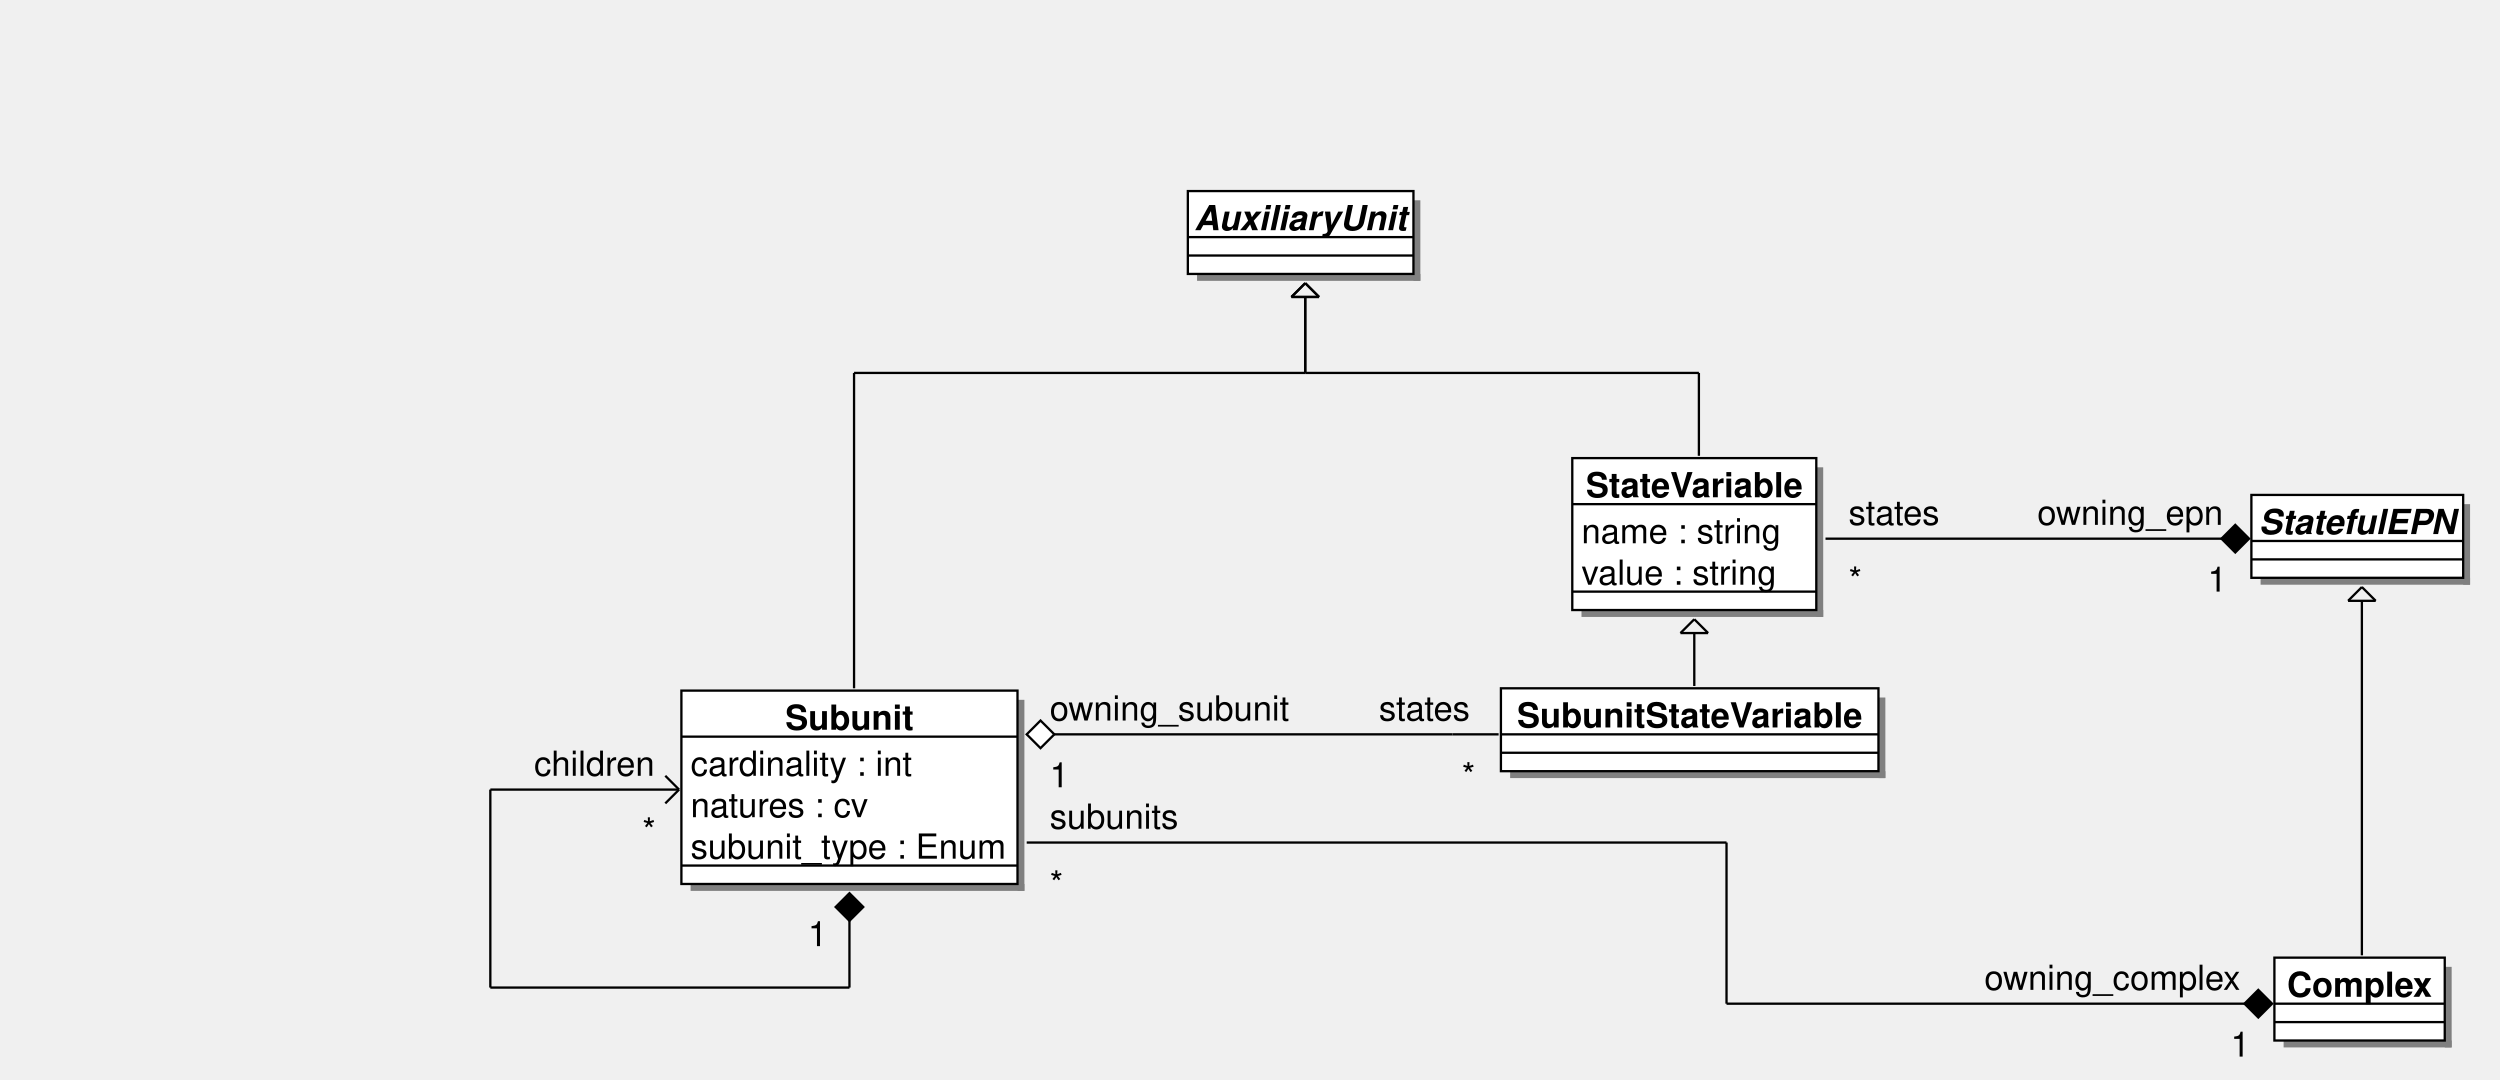
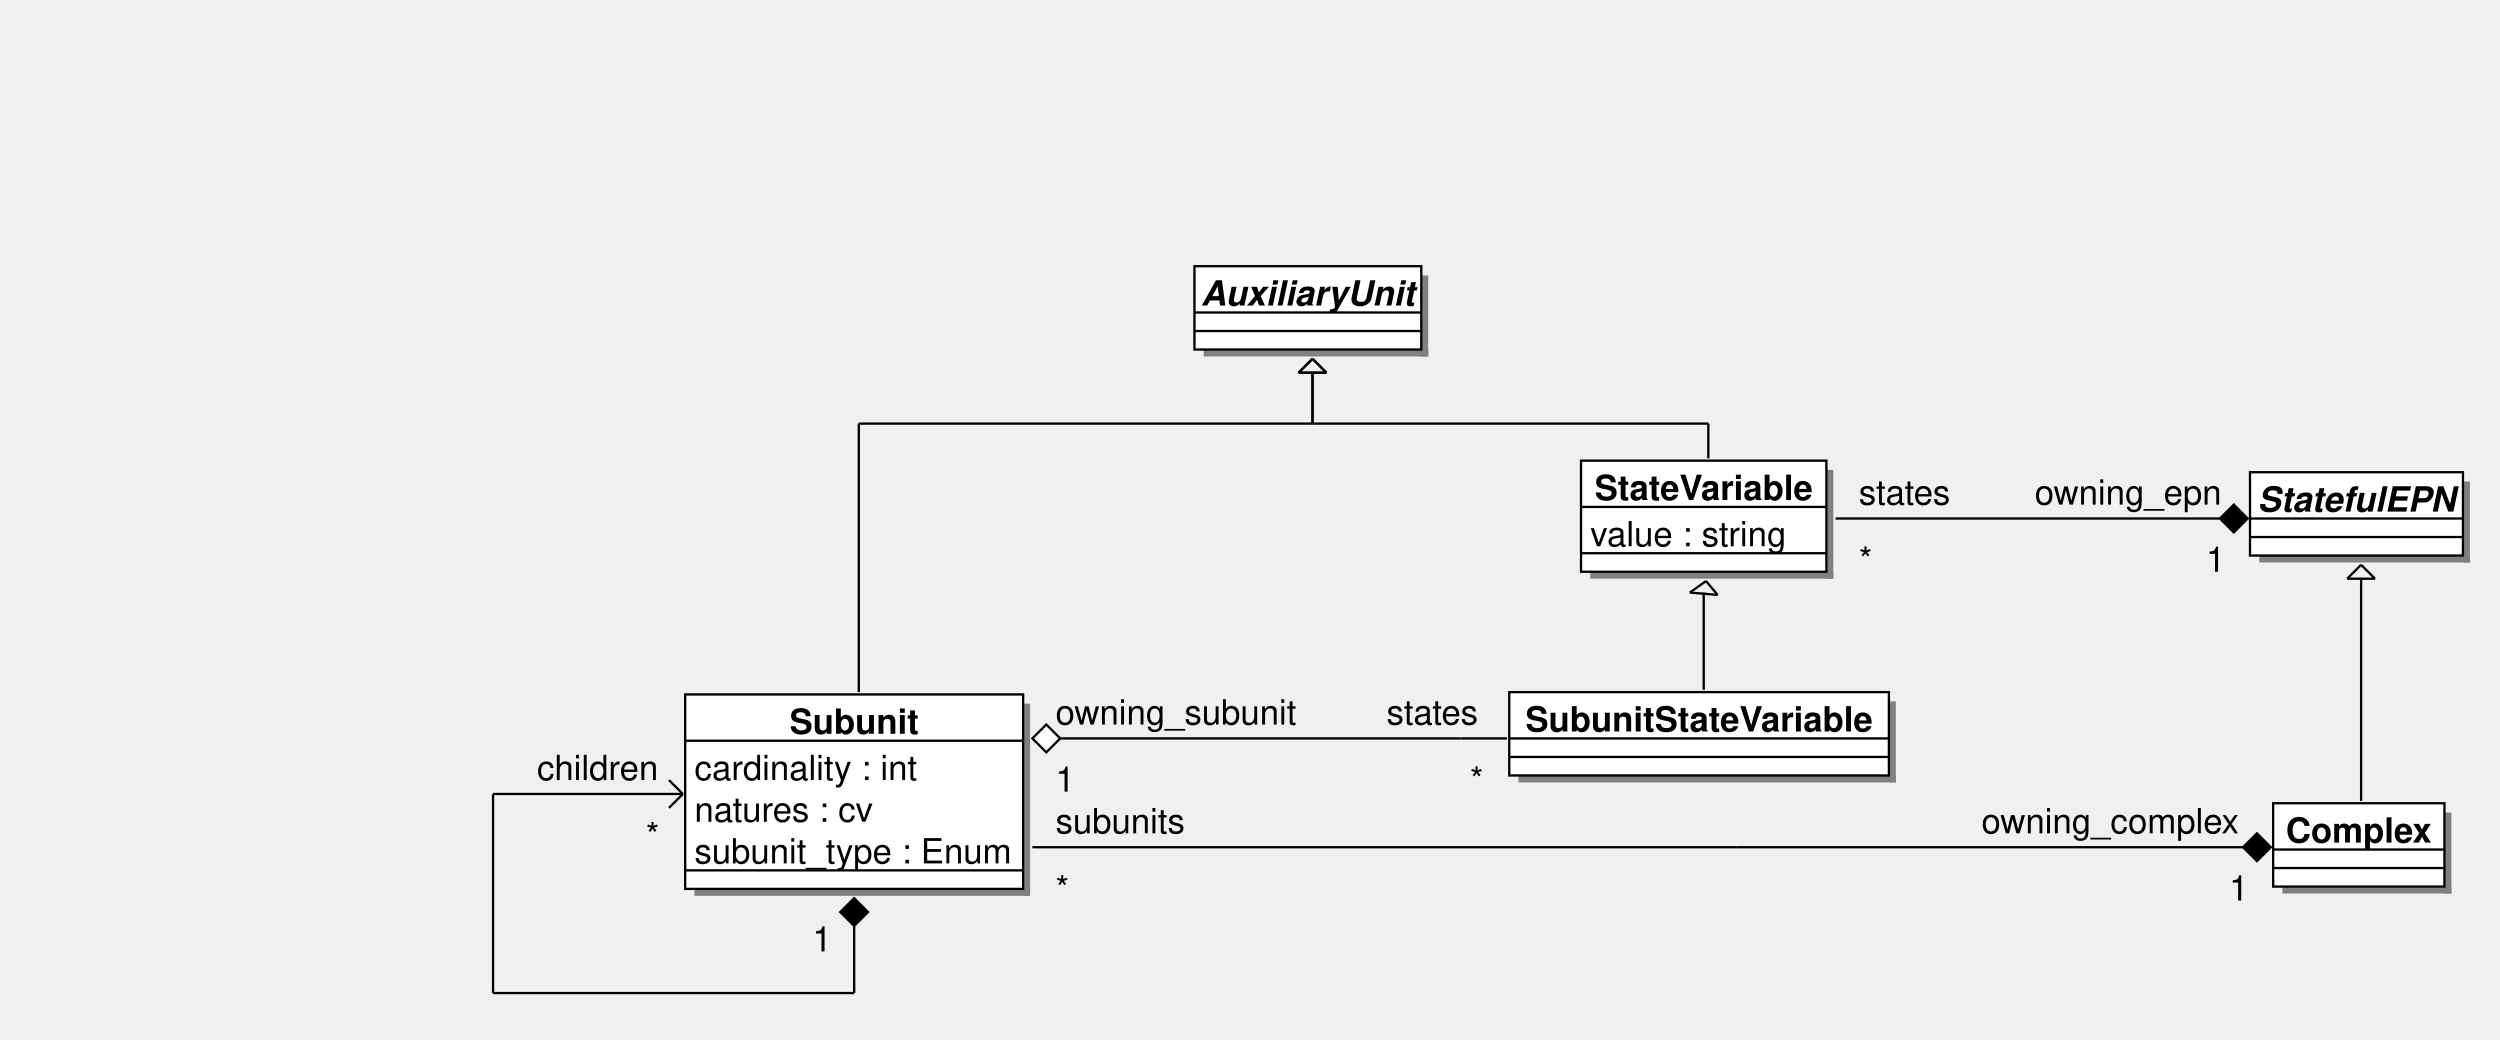
- <svg xmlns="http://www.w3.org/2000/svg" width="1086" height="469" version="1.1">
+ <svg xmlns="http://www.w3.org/2000/svg" width="1080" height="449" version="1.1">
  <g>
-     <rect fill="#808080" stroke="none" stroke-opacity="1" x="789" y="203" width="3" height="65" />
-     <rect fill="#808080" stroke="none" stroke-opacity="1" x="687" y="265" width="105" height="3" />
-     <rect fill="#ffffff" stroke="black" stroke-width="1" stroke-opacity="1" x="683" y="199" width="106" height="66" />
-     <text font-family="Helvetica" font-size="15" fill="#000000" xml:space="preserve" font-weight="bold" text-anchor="middle" x="736" y="216">StateVariable</text>
-     <line stroke="black" stroke-opacity="1" x1="683" y1="219" x2="789" y2="219" />
-     <text font-family="Helvetica" font-size="15" fill="#000000" xml:space="preserve" x="687" y="236">name : string</text>
-     <text font-family="Helvetica" font-size="15" fill="#000000" xml:space="preserve" x="687" y="254">value : string</text>
-     <line stroke="black" stroke-opacity="1" x1="683" y1="257" x2="789" y2="257" />
+     <rect fill="#808080" stroke="none" stroke-opacity="1" x="816" y="303" width="3" height="35" />
+     <rect fill="#808080" stroke="none" stroke-opacity="1" x="656" y="335" width="163" height="3" />
+     <rect fill="#ffffff" stroke="black" stroke-width="1" stroke-opacity="1" x="652" y="299" width="164" height="36" />
+     <text font-family="Helvetica" font-size="15" fill="#000000" xml:space="preserve" font-weight="bold" text-anchor="middle" x="734" y="316">SubunitStateVariable</text>
+     <line stroke="black" stroke-opacity="1" x1="652" y1="319" x2="816" y2="319" />
+     <line stroke="black" stroke-opacity="1" x1="652" y1="327" x2="816" y2="327" />
  </g>
  <g>
    <rect fill="#808080" stroke="none" stroke-opacity="1" x="442" y="304" width="3" height="83" />
    <rect fill="#808080" stroke="none" stroke-opacity="1" x="300" y="384" width="145" height="3" />
    <rect fill="#ffffff" stroke="black" stroke-width="1" stroke-opacity="1" x="296" y="300" width="146" height="84" />
    <text font-family="Helvetica" font-size="15" fill="#000000" xml:space="preserve" font-weight="bold" text-anchor="middle" x="369" y="317">Subunit</text>
    <line stroke="black" stroke-opacity="1" x1="296" y1="320" x2="442" y2="320" />
    <text font-family="Helvetica" font-size="15" fill="#000000" xml:space="preserve" x="300" y="337">cardinality : int</text>
    <text font-family="Helvetica" font-size="15" fill="#000000" xml:space="preserve" x="300" y="355">natures : cv</text>
    <text font-family="Helvetica" font-size="15" fill="#000000" xml:space="preserve" x="300" y="373">subunit_type : Enum</text>
    <line stroke="black" stroke-opacity="1" x1="296" y1="376" x2="442" y2="376" />
  </g>
  <g>
-     <rect fill="#808080" stroke="none" stroke-opacity="1" x="816" y="303" width="3" height="35" />
-     <rect fill="#808080" stroke="none" stroke-opacity="1" x="656" y="335" width="163" height="3" />
-     <rect fill="#ffffff" stroke="black" stroke-width="1" stroke-opacity="1" x="652" y="299" width="164" height="36" />
-     <text font-family="Helvetica" font-size="15" fill="#000000" xml:space="preserve" font-weight="bold" text-anchor="middle" x="734" y="316">SubunitStateVariable</text>
-     <line stroke="black" stroke-opacity="1" x1="652" y1="319" x2="816" y2="319" />
-     <line stroke="black" stroke-opacity="1" x1="652" y1="327" x2="816" y2="327" />
+     <rect fill="#808080" stroke="none" stroke-opacity="1" x="1056" y="351" width="3" height="35" />
+     <rect fill="#808080" stroke="none" stroke-opacity="1" x="986" y="383" width="73" height="3" />
+     <rect fill="#ffffff" stroke="black" stroke-width="1" stroke-opacity="1" x="982" y="347" width="74" height="36" />
+     <text font-family="Helvetica" font-size="15" fill="#000000" xml:space="preserve" font-weight="bold" text-anchor="middle" x="1019" y="364">Complex</text>
+     <line stroke="black" stroke-opacity="1" x1="982" y1="367" x2="1056" y2="367" />
+     <line stroke="black" stroke-opacity="1" x1="982" y1="375" x2="1056" y2="375" />
  </g>
  <g>
-     <rect fill="#808080" stroke="none" stroke-opacity="1" x="1062" y="420" width="3" height="35" />
-     <rect fill="#808080" stroke="none" stroke-opacity="1" x="992" y="452" width="73" height="3" />
-     <rect fill="#ffffff" stroke="black" stroke-width="1" stroke-opacity="1" x="988" y="416" width="74" height="36" />
-     <text font-family="Helvetica" font-size="15" fill="#000000" xml:space="preserve" font-weight="bold" text-anchor="middle" x="1025" y="433">Complex</text>
-     <line stroke="black" stroke-opacity="1" x1="988" y1="436" x2="1062" y2="436" />
-     <line stroke="black" stroke-opacity="1" x1="988" y1="444" x2="1062" y2="444" />
-   </g>
-   <g>
-     <line stroke="black" stroke-opacity="1" x1="736" y1="298" x2="736" y2="275" />
-     <line stroke="black" stroke-opacity="1" x1="736" y1="269" x2="730" y2="275" />
-     <line stroke="black" stroke-opacity="1" x1="736" y1="269" x2="742" y2="275" />
-     <line stroke="black" stroke-opacity="1" x1="730" y1="275" x2="742" y2="275" />
-   </g>
-   <g>
-     <line stroke="black" stroke-opacity="1" x1="446" y1="319" x2="631" y2="319" />
-     <polygon fill="#ffffff" stroke="black" stroke-opacity="1" points="446,319 452,313 458,319 452,325" />
-   </g>
-   <g>
-     <line stroke="black" stroke-opacity="1" x1="631" y1="319" x2="651" y2="319" />
-   </g>
-   <g>
-     <line stroke="black" stroke-opacity="1" x1="987" y1="436" x2="750" y2="436" />
-     <polygon fill="#000000" stroke="black" stroke-opacity="1" points="987,436 981,442 975,436 981,430" />
-   </g>
-   <g>
-     <line stroke="black" stroke-opacity="1" x1="750" y1="436" x2="750" y2="366" />
-   </g>
-   <g>
-     <line stroke="black" stroke-opacity="1" x1="750" y1="366" x2="446" y2="366" />
-   </g>
-   <g>
-     <line stroke="black" stroke-opacity="1" x1="369" y1="388" x2="369" y2="429" />
-     <polygon fill="#000000" stroke="black" stroke-opacity="1" points="369,388 375,394 369,400 363,394" />
-   </g>
-   <g>
-     <line stroke="black" stroke-opacity="1" x1="369" y1="429" x2="213" y2="429" />
-   </g>
-   <g>
-     <line stroke="black" stroke-opacity="1" x1="213" y1="429" x2="213" y2="343" />
+     <rect fill="#808080" stroke="none" stroke-opacity="1" x="789" y="203" width="3" height="47" />
+     <rect fill="#808080" stroke="none" stroke-opacity="1" x="687" y="247" width="105" height="3" />
+     <rect fill="#ffffff" stroke="black" stroke-width="1" stroke-opacity="1" x="683" y="199" width="106" height="48" />
+     <text font-family="Helvetica" font-size="15" fill="#000000" xml:space="preserve" font-weight="bold" text-anchor="middle" x="736" y="216">StateVariable</text>
+     <line stroke="black" stroke-opacity="1" x1="683" y1="219" x2="789" y2="219" />
+     <text font-family="Helvetica" font-size="15" fill="#000000" xml:space="preserve" x="687" y="236">value : string</text>
+     <line stroke="black" stroke-opacity="1" x1="683" y1="239" x2="789" y2="239" />
  </g>
  <g>
    <line stroke="black" stroke-opacity="1" x1="295" y1="343" x2="289" y2="337" />
    <line stroke="black" stroke-opacity="1" x1="295" y1="343" x2="289" y2="349" />
    <line stroke="black" stroke-opacity="1" x1="213" y1="343" x2="295" y2="343" />
  </g>
  <g>
-     <rect fill="#808080" stroke="none" stroke-opacity="1" x="1070" y="219" width="3" height="35" />
-     <rect fill="#808080" stroke="none" stroke-opacity="1" x="982" y="251" width="91" height="3" />
-     <rect fill="#ffffff" stroke="black" stroke-width="1" stroke-opacity="1" x="978" y="215" width="92" height="36" />
-     <text font-family="Helvetica" font-size="15" fill="#000000" xml:space="preserve" font-weight="bold" font-style="italic" text-anchor="middle" x="1024" y="232">StatefulEPN</text>
-     <line stroke="black" stroke-opacity="1" x1="978" y1="235" x2="1070" y2="235" />
-     <line stroke="black" stroke-opacity="1" x1="978" y1="243" x2="1070" y2="243" />
+     <line stroke="black" stroke-opacity="1" x1="213" y1="429" x2="213" y2="343" />
  </g>
  <g>
-     <rect fill="#808080" stroke="none" stroke-opacity="1" x="614" y="87" width="3" height="35" />
-     <rect fill="#808080" stroke="none" stroke-opacity="1" x="520" y="119" width="97" height="3" />
-     <rect fill="#ffffff" stroke="black" stroke-width="1" stroke-opacity="1" x="516" y="83" width="98" height="36" />
-     <text font-family="Helvetica" font-size="15" fill="#000000" xml:space="preserve" font-weight="bold" font-style="italic" text-anchor="middle" x="565" y="100">AuxiliaryUnit</text>
-     <line stroke="black" stroke-opacity="1" x1="516" y1="103" x2="614" y2="103" />
-     <line stroke="black" stroke-opacity="1" x1="516" y1="111" x2="614" y2="111" />
+     <line stroke="black" stroke-opacity="1" x1="369" y1="429" x2="213" y2="429" />
  </g>
  <g>
-     <line stroke="black" stroke-opacity="1" x1="567" y1="162" x2="567" y2="129" />
-     <line stroke="black" stroke-opacity="1" x1="567" y1="123" x2="561" y2="129" />
-     <line stroke="black" stroke-opacity="1" x1="567" y1="123" x2="573" y2="129" />
-     <line stroke="black" stroke-opacity="1" x1="561" y1="129" x2="573" y2="129" />
+     <line stroke="black" stroke-opacity="1" x1="369" y1="388" x2="369" y2="429" />
+     <polygon fill="#000000" stroke="black" stroke-opacity="1" points="369,388 375,394 369,400 363,394" />
  </g>
  <g>
-     <line stroke="black" stroke-opacity="1" x1="1026" y1="415" x2="1026" y2="261" />
-     <line stroke="black" stroke-opacity="1" x1="1026" y1="255" x2="1020" y2="261" />
-     <line stroke="black" stroke-opacity="1" x1="1026" y1="255" x2="1032" y2="261" />
-     <line stroke="black" stroke-opacity="1" x1="1020" y1="261" x2="1032" y2="261" />
+     <line stroke="black" stroke-opacity="1" x1="750" y1="366" x2="446" y2="366" />
  </g>
  <g>
-     <line stroke="black" stroke-opacity="1" x1="738" y1="198" x2="738" y2="162" />
+     <line stroke="black" stroke-opacity="1" x1="981" y1="366" x2="750" y2="366" />
+     <polygon fill="#000000" stroke="black" stroke-opacity="1" points="981,366 975,372 969,366 975,360" />
  </g>
  <g>
-     <line stroke="black" stroke-opacity="1" x1="738" y1="162" x2="567" y2="162" />
+     <line stroke="black" stroke-opacity="1" x1="631" y1="319" x2="651" y2="319" />
  </g>
  <g>
-     <line stroke="black" stroke-opacity="1" x1="567" y1="162" x2="567" y2="129" />
-     <line stroke="black" stroke-opacity="1" x1="567" y1="123" x2="561" y2="129" />
-     <line stroke="black" stroke-opacity="1" x1="567" y1="123" x2="573" y2="129" />
-     <line stroke="black" stroke-opacity="1" x1="561" y1="129" x2="573" y2="129" />
+     <line stroke="black" stroke-opacity="1" x1="446" y1="319" x2="631" y2="319" />
+     <polygon fill="#ffffff" stroke="black" stroke-opacity="1" points="446,319 452,313 458,319 452,325" />
  </g>
  <g>
-     <line stroke="black" stroke-opacity="1" x1="371" y1="299" x2="371" y2="162" />
+     <line stroke="black" stroke-opacity="1" x1="736" y1="298" x2="736" y2="256" />
+     <line stroke="black" stroke-opacity="1" x1="737" y1="251" x2="730" y2="256" />
+     <line stroke="black" stroke-opacity="1" x1="737" y1="251" x2="742" y2="257" />
+     <line stroke="black" stroke-opacity="1" x1="730" y1="256" x2="742" y2="257" />
  </g>
  <g>
-     <line stroke="black" stroke-opacity="1" x1="371" y1="162" x2="567" y2="162" />
+     <rect fill="#808080" stroke="none" stroke-opacity="1" x="1064" y="208" width="3" height="35" />
+     <rect fill="#808080" stroke="none" stroke-opacity="1" x="976" y="240" width="91" height="3" />
+     <rect fill="#ffffff" stroke="black" stroke-width="1" stroke-opacity="1" x="972" y="204" width="92" height="36" />
+     <text font-family="Helvetica" font-size="15" fill="#000000" xml:space="preserve" font-weight="bold" font-style="italic" text-anchor="middle" x="1018" y="221">StatefulEPN</text>
+     <line stroke="black" stroke-opacity="1" x1="972" y1="224" x2="1064" y2="224" />
+     <line stroke="black" stroke-opacity="1" x1="972" y1="232" x2="1064" y2="232" />
  </g>
  <g>
-     <line stroke="black" stroke-opacity="1" x1="977" y1="234" x2="793" y2="234" />
-     <polygon fill="#000000" stroke="black" stroke-opacity="1" points="977,234 971,240 965,234 971,228" />
+     <rect fill="#808080" stroke="none" stroke-opacity="1" x="614" y="119" width="3" height="35" />
+     <rect fill="#808080" stroke="none" stroke-opacity="1" x="520" y="151" width="97" height="3" />
+     <rect fill="#ffffff" stroke="black" stroke-width="1" stroke-opacity="1" x="516" y="115" width="98" height="36" />
+     <text font-family="Helvetica" font-size="15" fill="#000000" xml:space="preserve" font-weight="bold" font-style="italic" text-anchor="middle" x="565" y="132">AuxiliaryUnit</text>
+     <line stroke="black" stroke-opacity="1" x1="516" y1="135" x2="614" y2="135" />
+     <line stroke="black" stroke-opacity="1" x1="516" y1="143" x2="614" y2="143" />
  </g>
  <g>
-     <text font-family="Helvetica" font-size="15" fill="#000000" xml:space="preserve" x="599" y="313">states</text>
+     <line stroke="black" stroke-opacity="1" x1="567" y1="183" x2="567" y2="161" />
+     <line stroke="black" stroke-opacity="1" x1="567" y1="155" x2="561" y2="161" />
+     <line stroke="black" stroke-opacity="1" x1="567" y1="155" x2="573" y2="161" />
+     <line stroke="black" stroke-opacity="1" x1="561" y1="161" x2="573" y2="161" />
+   </g>
+   <g>
+     <line stroke="black" stroke-opacity="1" x1="371" y1="183" x2="567" y2="183" />
+   </g>
+   <g>
+     <line stroke="black" stroke-opacity="1" x1="371" y1="299" x2="371" y2="183" />
+   </g>
+   <g>
+     <line stroke="black" stroke-opacity="1" x1="567" y1="183" x2="567" y2="161" />
+     <line stroke="black" stroke-opacity="1" x1="567" y1="155" x2="561" y2="161" />
+     <line stroke="black" stroke-opacity="1" x1="567" y1="155" x2="573" y2="161" />
+     <line stroke="black" stroke-opacity="1" x1="561" y1="161" x2="573" y2="161" />
+   </g>
+   <g>
+     <line stroke="black" stroke-opacity="1" x1="738" y1="183" x2="567" y2="183" />
+   </g>
+   <g>
+     <line stroke="black" stroke-opacity="1" x1="738" y1="198" x2="738" y2="183" />
+   </g>
+   <g>
+     <line stroke="black" stroke-opacity="1" x1="1020" y1="346" x2="1020" y2="250" />
+     <line stroke="black" stroke-opacity="1" x1="1020" y1="244" x2="1014" y2="250" />
+     <line stroke="black" stroke-opacity="1" x1="1020" y1="244" x2="1026" y2="250" />
+     <line stroke="black" stroke-opacity="1" x1="1014" y1="250" x2="1026" y2="250" />
+   </g>
+   <g>
+     <line stroke="black" stroke-opacity="1" x1="971" y1="224" x2="793" y2="224" />
+     <polygon fill="#000000" stroke="black" stroke-opacity="1" points="971,224 965,230 959,224 965,218" />
+   </g>
+   <g>
+     <text font-family="Helvetica" font-size="15" fill="#000000" xml:space="preserve" x="279" y="366">*</text>
+   </g>
+   <g>
+     <text font-family="Helvetica" font-size="15" fill="#000000" xml:space="preserve" x="351" y="411">1</text>
+   </g>
+   <g>
+     <text font-family="Helvetica" font-size="15" fill="#000000" xml:space="preserve" x="232" y="337">children</text>
+   </g>
+   <g>
+     <text font-family="Helvetica" font-size="15" fill="#000000" xml:space="preserve" x="963" y="389">1</text>
+   </g>
+   <g>
+     <text font-family="Helvetica" font-size="15" fill="#000000" xml:space="preserve" x="456" y="389">*</text>
+   </g>
+   <g>
+     <text font-family="Helvetica" font-size="15" fill="#000000" xml:space="preserve" x="856" y="360">owning_complex</text>
+   </g>
+   <g>
+     <text font-family="Helvetica" font-size="15" fill="#000000" xml:space="preserve" x="456" y="360">subunits</text>
+   </g>
+   <g>
+     <text font-family="Helvetica" font-size="15" fill="#000000" xml:space="preserve" x="456" y="342">1</text>
  </g>
  <g>
    <text font-family="Helvetica" font-size="15" fill="#000000" xml:space="preserve" x="456" y="313">owning_subunit</text>
  </g>
  <g>
    <text font-family="Helvetica" font-size="15" fill="#000000" xml:space="preserve" x="635" y="342">*</text>
  </g>
  <g>
-     <text font-family="Helvetica" font-size="15" fill="#000000" xml:space="preserve" x="456" y="342">1</text>
+     <text font-family="Helvetica" font-size="15" fill="#000000" xml:space="preserve" x="599" y="313">states</text>
  </g>
  <g>
-     <text font-family="Helvetica" font-size="15" fill="#000000" xml:space="preserve" x="456" y="360">subunits</text>
+     <text font-family="Helvetica" font-size="15" fill="#000000" xml:space="preserve" x="953" y="247">1</text>
  </g>
  <g>
-     <text font-family="Helvetica" font-size="15" fill="#000000" xml:space="preserve" x="862" y="430">owning_complex</text>
+     <text font-family="Helvetica" font-size="15" fill="#000000" xml:space="preserve" x="803" y="247">*</text>
  </g>
  <g>
-     <text font-family="Helvetica" font-size="15" fill="#000000" xml:space="preserve" x="456" y="389">*</text>
+     <text font-family="Helvetica" font-size="15" fill="#000000" xml:space="preserve" x="879" y="218">owning_epn</text>
  </g>
  <g>
-     <text font-family="Helvetica" font-size="15" fill="#000000" xml:space="preserve" x="969" y="459">1</text>
-   </g>
-   <g>
-     <text font-family="Helvetica" font-size="15" fill="#000000" xml:space="preserve" x="232" y="337">children</text>
-   </g>
-   <g>
-     <text font-family="Helvetica" font-size="15" fill="#000000" xml:space="preserve" x="279" y="366">*</text>
-   </g>
-   <g>
-     <text font-family="Helvetica" font-size="15" fill="#000000" xml:space="preserve" x="351" y="411">1</text>
-   </g>
-   <g>
-     <text font-family="Helvetica" font-size="15" fill="#000000" xml:space="preserve" x="803" y="228">states</text>
-   </g>
-   <g>
-     <text font-family="Helvetica" font-size="15" fill="#000000" xml:space="preserve" x="885" y="228">owning_epn</text>
-   </g>
-   <g>
-     <text font-family="Helvetica" font-size="15" fill="#000000" xml:space="preserve" x="803" y="257">*</text>
-   </g>
-   <g>
-     <text font-family="Helvetica" font-size="15" fill="#000000" xml:space="preserve" x="959" y="257">1</text>
+     <text font-family="Helvetica" font-size="15" fill="#000000" xml:space="preserve" x="803" y="218">states</text>
  </g>
</svg>
